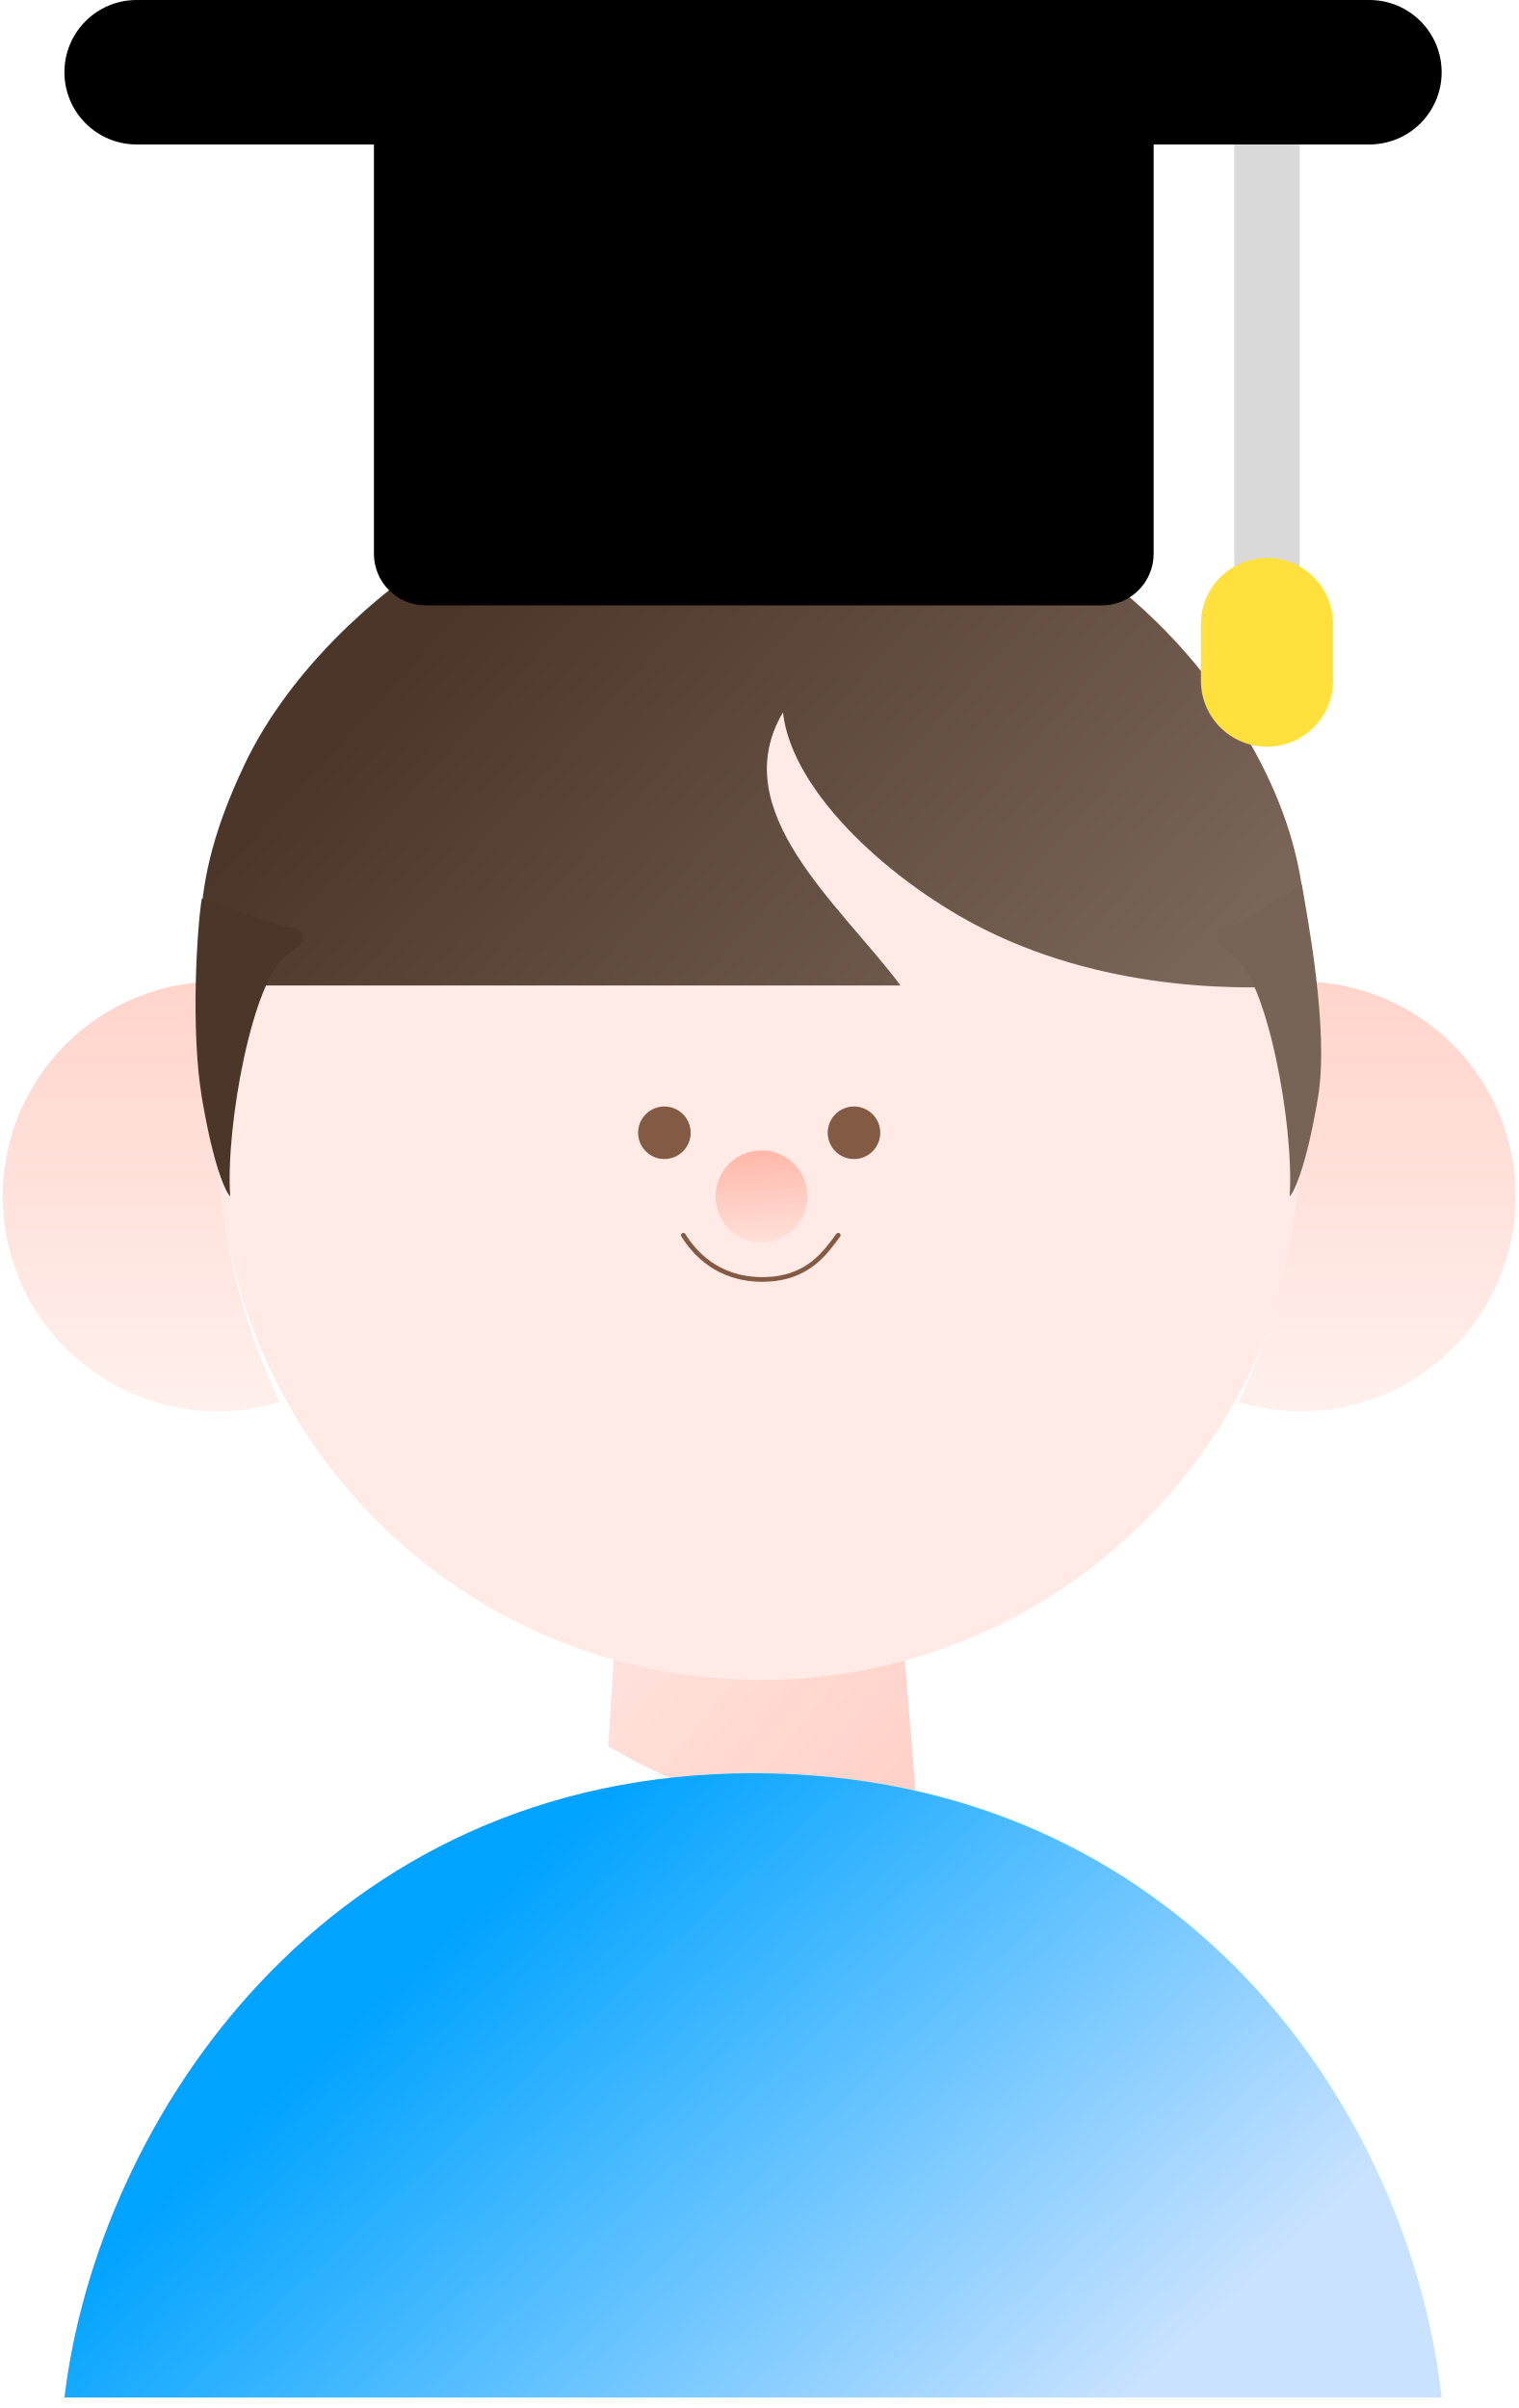
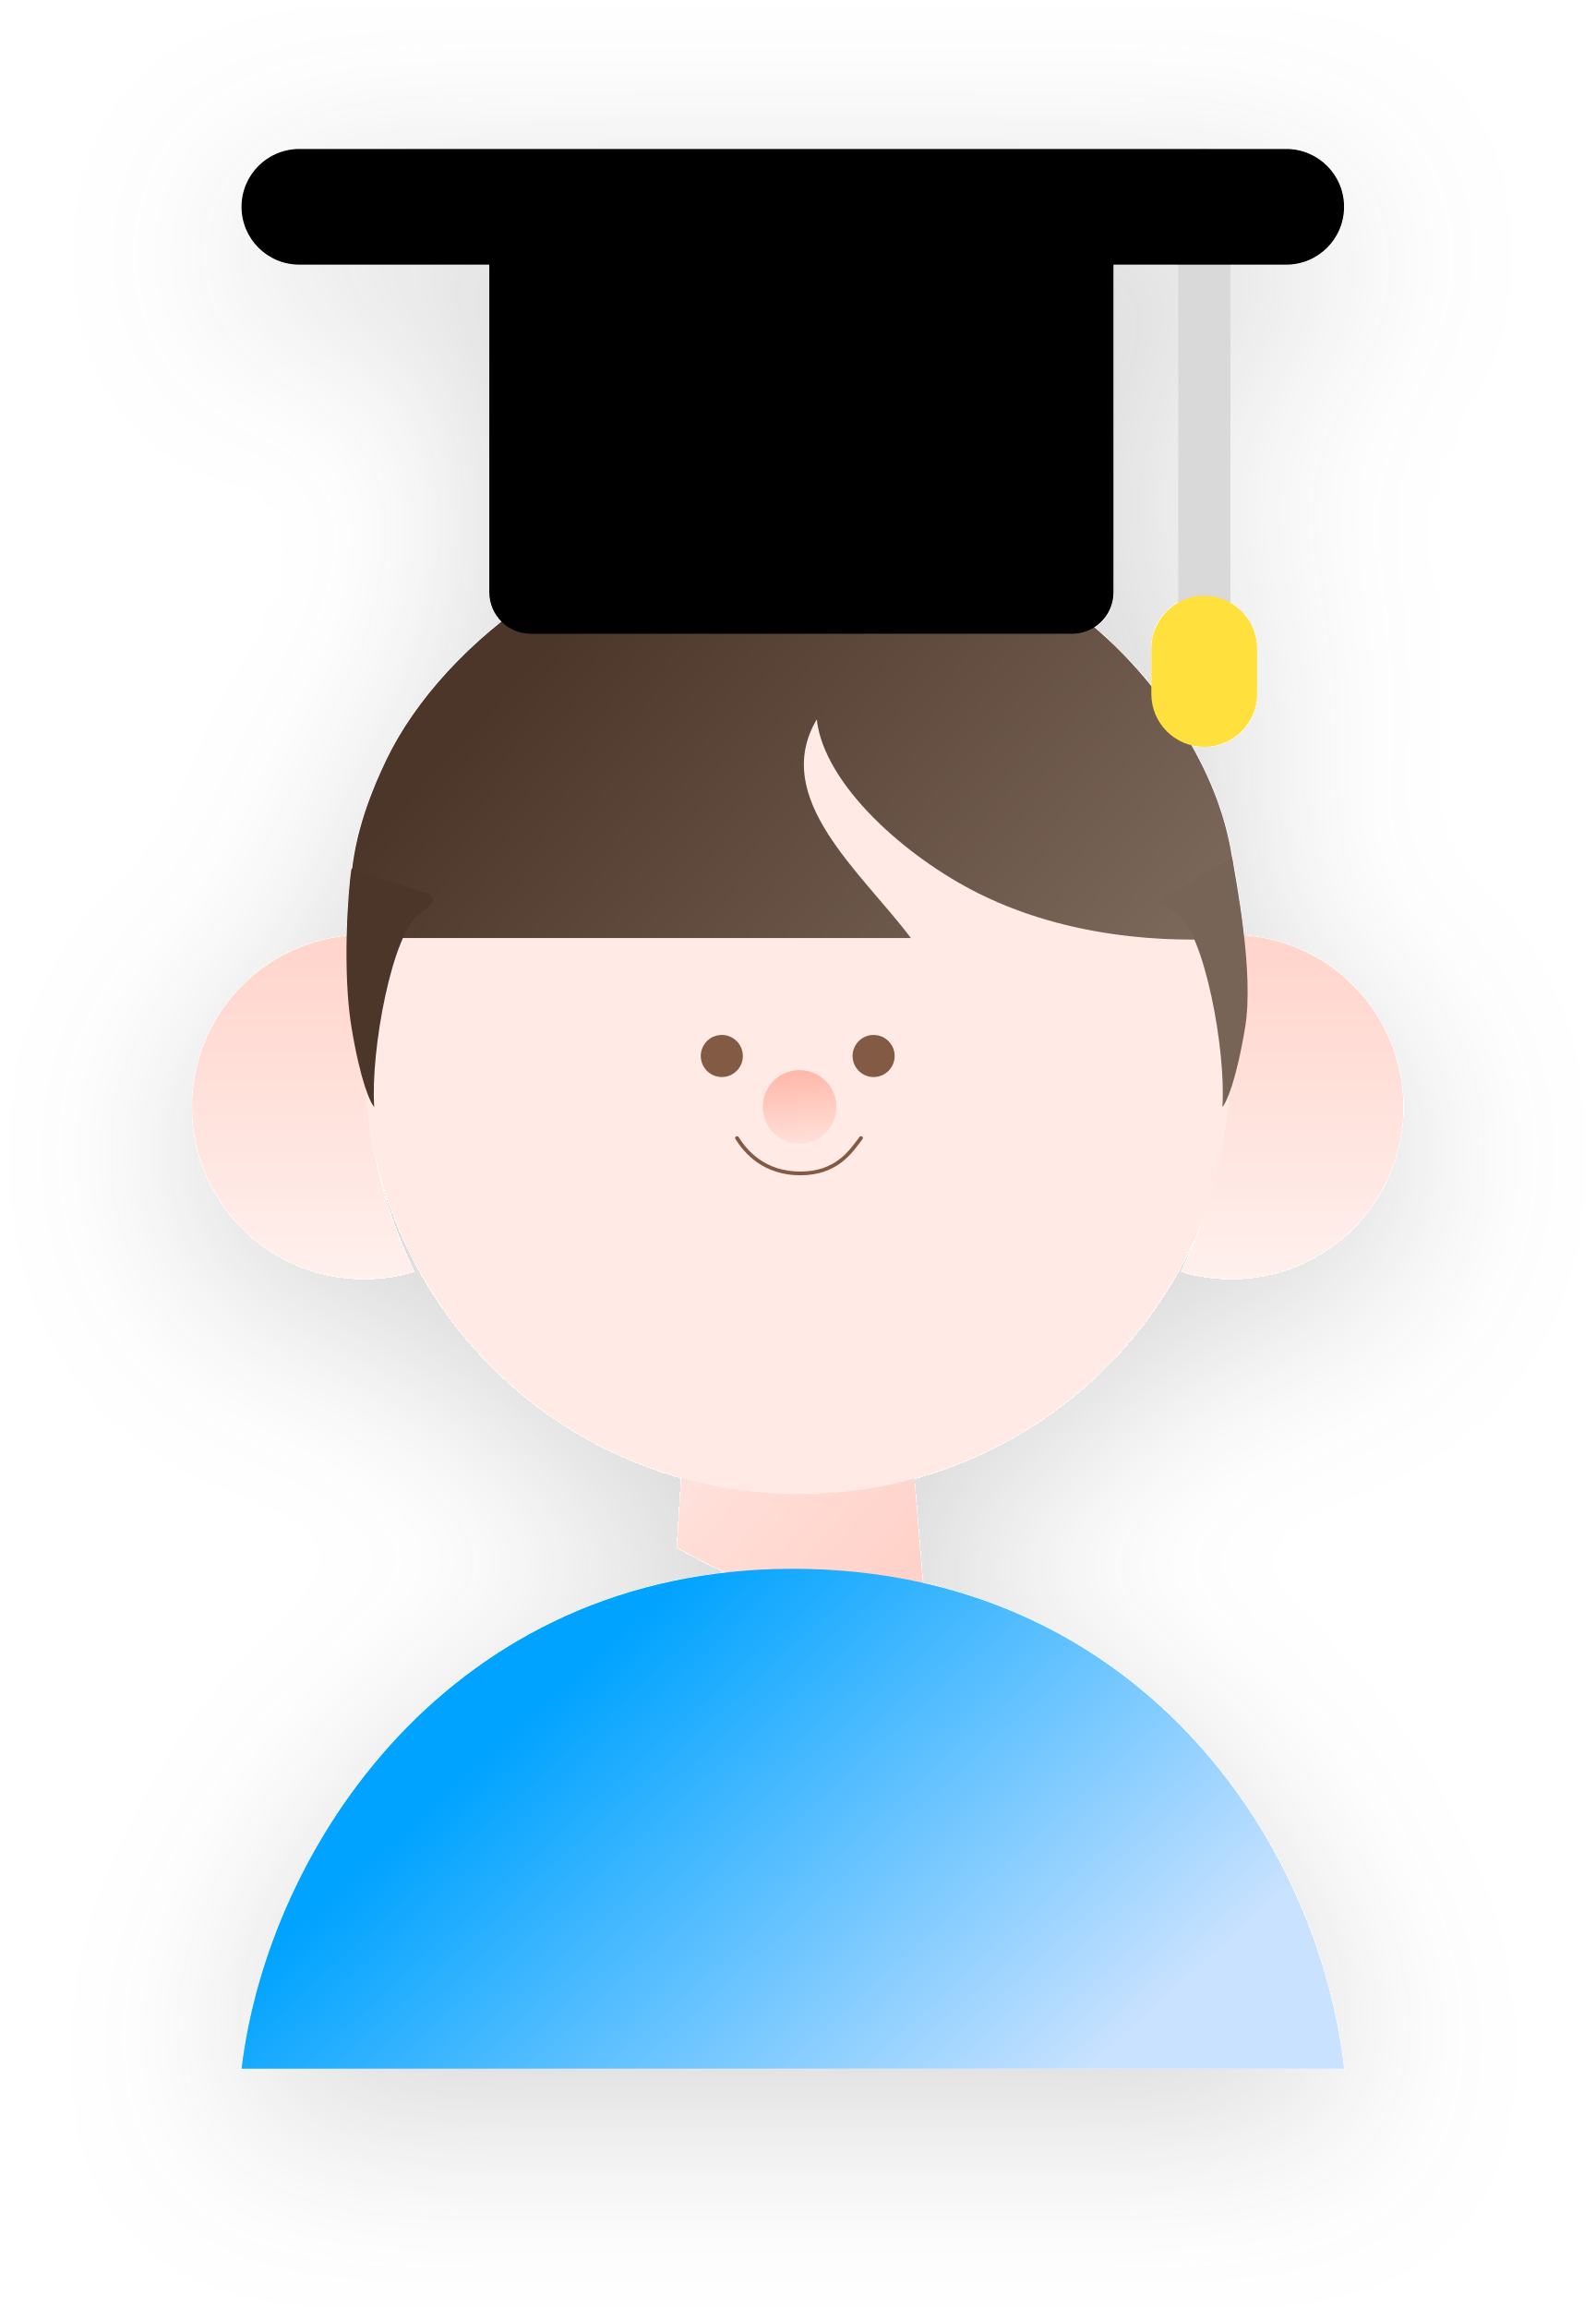
- <svg xmlns="http://www.w3.org/2000/svg" width="128" height="203" viewBox="0 0 128 203" fill="none">
-   <mask id="mask0_63_5436" style="mask-type:alpha" maskUnits="userSpaceOnUse" x="50" y="139" width="29" height="27">
-     <path d="M51.743 139.624H76.253L78.384 165.732H50.145L51.743 139.624Z" fill="#FFDFE7" />
-   </mask>
-   <g mask="url(#mask0_63_5436)">
-     <circle cx="78.385" cy="100.728" r="53.814" fill="url(#paint0_linear_63_5436)" />
+ <svg xmlns="http://www.w3.org/2000/svg" width="168" height="243" viewBox="0 0 168 243" fill="none">
+   <g filter="url(#filter0_d_63_5436)">
+     <mask id="mask0_63_5436" style="mask-type:alpha" maskUnits="userSpaceOnUse" x="70" y="155" width="29" height="27">
+       <path d="M71.743 155.31H96.253L98.384 181.418H70.145L71.743 155.31Z" fill="#FFDFE7" />
+     </mask>
+     <g mask="url(#mask0_63_5436)">
+       <circle cx="98.384" cy="116.414" r="53.814" fill="url(#paint0_linear_63_5436)" />
+     </g>
+     <path fill-rule="evenodd" clip-rule="evenodd" d="M141.531 217.805H25.431C28.214 194.532 47.452 165.172 83.467 165.172C119.605 165.172 138.851 193.677 141.531 217.805Z" fill="url(#paint1_linear_63_5436)" />
+     <circle cx="84.135" cy="111.57" r="45.739" fill="#FFEAE5" />
+     <circle cx="76.008" cy="111.181" r="2.215" transform="rotate(-4.80879 76.0081 111.181)" fill="#835A44" />
+     <circle cx="91.992" cy="111.181" r="2.215" transform="rotate(-4.80879 91.9924 111.181)" fill="#835A44" />
+     <circle cx="84.199" cy="116.546" r="3.878" transform="rotate(-4.80879 84.1987 116.546)" fill="url(#paint2_linear_63_5436)" />
+     <path fill-rule="evenodd" clip-rule="evenodd" d="M125.424 131.632C128.147 125.194 129.653 118.115 129.653 110.685C129.653 106.488 129.173 102.403 128.264 98.483C128.722 98.448 129.186 98.43 129.653 98.43C139.658 98.43 147.769 106.541 147.769 116.546C147.769 126.551 139.658 134.662 129.653 134.662C127.829 134.662 126.067 134.392 124.407 133.89" fill="url(#paint3_linear_63_5436)" />
+     <path fill-rule="evenodd" clip-rule="evenodd" d="M39.736 98.483C39.278 98.448 38.815 98.43 38.347 98.43C28.342 98.43 20.231 106.541 20.231 116.546C20.231 126.551 28.342 134.662 38.347 134.662C40.171 134.662 41.933 134.392 43.593 133.89C40.23 126.864 38.347 118.994 38.347 110.685C38.347 106.505 38.824 102.437 39.725 98.532C39.729 98.515 39.733 98.499 39.736 98.483Z" fill="url(#paint4_linear_63_5436)" />
+     <path d="M77.605 119.815C78.493 121.236 80.435 123.545 84.271 123.545C88.107 123.545 89.599 121.236 90.665 119.815" stroke="#835A44" stroke-width="0.392" stroke-linecap="round" />
+     <path d="M102.997 94.04C95.444 90.262 86.79 82.67 86.003 75.744C81.094 84.055 90.723 91.837 95.916 98.762H66.413H41.405C38.922 98.762 36.818 96.749 36.883 94.267C36.976 90.716 37.606 86.406 40.686 79.994C46.699 67.476 63.817 54.374 82.94 54.374C102.064 54.374 115.753 64.17 123.064 74.679C129.904 84.51 130.533 92.309 129.904 98.762C125.655 99.077 113.91 99.499 102.997 94.04Z" fill="url(#paint5_linear_63_5436)" />
+     <path d="M37.013 108.177C36.056 102.438 36.614 93.829 37.013 91.438L44.186 93.829C44.585 93.829 47.056 94.308 44.186 96.22C41.317 98.133 39.005 110.568 39.404 116.546C39.005 116.147 37.969 113.915 37.013 108.177Z" fill="#4C362A" />
+     <path d="M131.111 108.177C132.067 102.438 130.141 92.634 129.742 90.243L123.937 93.829C123.538 93.829 121.067 94.308 123.937 96.221C126.806 98.134 129.118 110.568 128.719 116.546C129.118 116.148 130.154 113.916 131.111 108.177Z" fill="#786357" />
+     <rect x="129.564" y="15.685" width="51.038" height="5.521" rx="2.761" transform="rotate(90 129.564 15.6855)" fill="#D9D9D9" />
+     <rect width="15.915" height="11.138" rx="5.569" transform="matrix(4.37114e-08 -1 -1 -4.37114e-08 132.373 78.6348)" fill="#FFE03D" />
+     <path fill-rule="evenodd" clip-rule="evenodd" d="M31.52 15.685C28.157 15.685 25.431 18.412 25.431 21.775C25.431 25.138 28.157 27.864 31.52 27.864H51.522V62.364C51.522 64.772 53.474 66.723 55.881 66.723H112.894C115.302 66.723 117.253 64.772 117.253 62.364V27.864H135.442C138.805 27.864 141.531 25.138 141.531 21.775C141.531 18.412 138.805 15.685 135.442 15.685H31.52Z" fill="black" />
  </g>
-   <path fill-rule="evenodd" clip-rule="evenodd" d="M121.531 202.119H5.431C8.214 178.847 27.452 149.487 63.467 149.487C99.605 149.487 118.851 177.991 121.531 202.119Z" fill="url(#paint1_linear_63_5436)" />
-   <circle cx="64.135" cy="95.885" r="45.739" fill="#FFEAE5" />
-   <circle cx="56.008" cy="95.495" r="2.215" transform="rotate(-4.80879 56.0081 95.4953)" fill="#835A44" />
-   <circle cx="71.992" cy="95.495" r="2.215" transform="rotate(-4.80879 71.9924 95.4953)" fill="#835A44" />
-   <circle cx="64.199" cy="100.86" r="3.878" transform="rotate(-4.80879 64.1987 100.86)" fill="url(#paint2_linear_63_5436)" />
-   <path fill-rule="evenodd" clip-rule="evenodd" d="M105.424 115.946C108.147 109.508 109.653 102.43 109.653 94.999C109.653 90.802 109.173 86.718 108.264 82.797C108.722 82.762 109.186 82.745 109.653 82.745C119.658 82.745 127.769 90.855 127.769 100.86C127.769 110.865 119.658 118.976 109.653 118.976C107.829 118.976 106.067 118.706 104.407 118.205" fill="url(#paint3_linear_63_5436)" />
-   <path fill-rule="evenodd" clip-rule="evenodd" d="M19.736 82.797C19.278 82.762 18.814 82.745 18.347 82.745C8.342 82.745 0.231 90.855 0.231 100.86C0.231 110.865 8.342 118.976 18.347 118.976C20.171 118.976 21.933 118.706 23.593 118.205C20.23 111.179 18.347 103.309 18.347 94.999C18.347 90.82 18.823 86.752 19.725 82.846C19.729 82.83 19.733 82.813 19.736 82.797Z" fill="url(#paint4_linear_63_5436)" />
-   <path d="M57.605 104.13C58.492 105.551 60.435 107.86 64.271 107.86C68.107 107.86 69.599 105.551 70.665 104.13" stroke="#835A44" stroke-width="0.392" stroke-linecap="round" />
-   <path d="M82.997 78.355C75.444 74.577 66.79 66.984 66.003 60.058C61.094 68.369 70.723 76.151 75.916 83.077H46.413H21.405C18.922 83.077 16.818 81.064 16.883 78.582C16.976 75.03 17.606 70.72 20.686 64.308C26.699 51.79 43.817 38.688 62.94 38.688C82.064 38.688 95.753 48.485 103.064 58.994C109.904 68.824 110.533 76.623 109.904 83.077C105.655 83.392 93.91 83.813 82.997 78.355Z" fill="url(#paint5_linear_63_5436)" />
-   <path d="M17.012 92.491C16.056 86.752 16.614 78.144 17.012 75.752L24.186 78.144C24.585 78.144 27.056 78.622 24.186 80.535C21.317 82.448 19.005 94.882 19.404 100.86C19.005 100.462 17.969 98.23 17.012 92.491Z" fill="#4C362A" />
-   <path d="M111.111 92.491C112.067 86.752 110.141 76.948 109.742 74.557L103.937 78.144C103.538 78.144 101.067 78.622 103.937 80.535C106.806 82.448 109.118 94.882 108.719 100.861C109.118 100.462 110.154 98.23 111.111 92.491Z" fill="#786357" />
-   <rect x="109.565" width="51.038" height="5.521" rx="2.761" transform="rotate(90 109.565 0)" fill="#D9D9D9" />
-   <rect width="15.915" height="11.138" rx="5.569" transform="matrix(4.37114e-08 -1 -1 -4.37114e-08 112.373 62.9492)" fill="#FFE03D" />
-   <path fill-rule="evenodd" clip-rule="evenodd" d="M11.52 0C8.157 0 5.431 2.726 5.431 6.089C5.431 9.452 8.157 12.178 11.52 12.178H31.522V46.679C31.522 49.086 33.474 51.038 35.881 51.038H92.894C95.302 51.038 97.253 49.086 97.253 46.679V12.178H115.442C118.805 12.178 121.531 9.452 121.531 6.089C121.531 2.726 118.805 0 115.442 0H11.52Z" fill="black" />
  <defs>
-     <linearGradient id="paint0_linear_63_5436" x1="35.226" y1="123.107" x2="73.056" y2="154.543" gradientUnits="userSpaceOnUse">
+     <filter id="filter0_d_63_5436" x="0.231" y="0.686" width="167.537" height="242.12" filterUnits="userSpaceOnUse" color-interpolation-filters="sRGB">
+       <feFlood flood-opacity="0" result="BackgroundImageFix" />
+       <feColorMatrix in="SourceAlpha" type="matrix" values="0 0 0 0 0 0 0 0 0 0 0 0 0 0 0 0 0 0 127 0" result="hardAlpha" />
+       <feOffset dy="5" />
+       <feGaussianBlur stdDeviation="10" />
+       <feComposite in2="hardAlpha" operator="out" />
+       <feColorMatrix type="matrix" values="0 0 0 0 0.214 0 0 0 0 0.214 0 0 0 0 0.214 0 0 0 0.2 0" />
+       <feBlend mode="normal" in2="BackgroundImageFix" result="effect1_dropShadow_63_5436" />
+       <feBlend mode="normal" in="SourceGraphic" in2="effect1_dropShadow_63_5436" result="shape" />
+     </filter>
+     <linearGradient id="paint0_linear_63_5436" x1="55.226" y1="138.792" x2="93.056" y2="170.228" gradientUnits="userSpaceOnUse">
      <stop stop-color="#FFF0ED" />
      <stop offset="1" stop-color="#FFD1C8" />
    </linearGradient>
-     <linearGradient id="paint1_linear_63_5436" x1="47.48" y1="154.01" x2="93.132" y2="204.075" gradientUnits="userSpaceOnUse">
+     <linearGradient id="paint1_linear_63_5436" x1="67.48" y1="169.695" x2="113.132" y2="219.76" gradientUnits="userSpaceOnUse">
      <stop stop-color="#00A3FF" />
      <stop offset="1" stop-color="#C9E2FF" />
    </linearGradient>
-     <linearGradient id="paint2_linear_63_5436" x1="64.199" y1="96.982" x2="64.199" y2="104.739" gradientUnits="userSpaceOnUse">
+     <linearGradient id="paint2_linear_63_5436" x1="84.199" y1="112.668" x2="84.199" y2="120.425" gradientUnits="userSpaceOnUse">
      <stop stop-color="#FFB7A9" />
      <stop offset="1" stop-color="#FFE0D9" />
    </linearGradient>
-     <linearGradient id="paint3_linear_63_5436" x1="116.088" y1="82.745" x2="116.088" y2="118.976" gradientUnits="userSpaceOnUse">
+     <linearGradient id="paint3_linear_63_5436" x1="136.088" y1="98.43" x2="136.088" y2="134.662" gradientUnits="userSpaceOnUse">
      <stop stop-color="#FFD4CB" />
      <stop offset="1" stop-color="#FFF0ED" />
    </linearGradient>
-     <linearGradient id="paint4_linear_63_5436" x1="11.912" y1="82.745" x2="11.912" y2="118.976" gradientUnits="userSpaceOnUse">
+     <linearGradient id="paint4_linear_63_5436" x1="31.913" y1="98.43" x2="31.913" y2="134.662" gradientUnits="userSpaceOnUse">
      <stop stop-color="#FFD4CB" />
      <stop offset="1" stop-color="#FFF0ED" />
    </linearGradient>
-     <linearGradient id="paint5_linear_63_5436" x1="42.4" y1="46.716" x2="109.925" y2="108.553" gradientUnits="userSpaceOnUse">
+     <linearGradient id="paint5_linear_63_5436" x1="62.4" y1="62.402" x2="129.925" y2="124.238" gradientUnits="userSpaceOnUse">
      <stop stop-color="#4C362A" />
      <stop offset="1" stop-color="#8B766A" />
    </linearGradient>
  </defs>
</svg>
